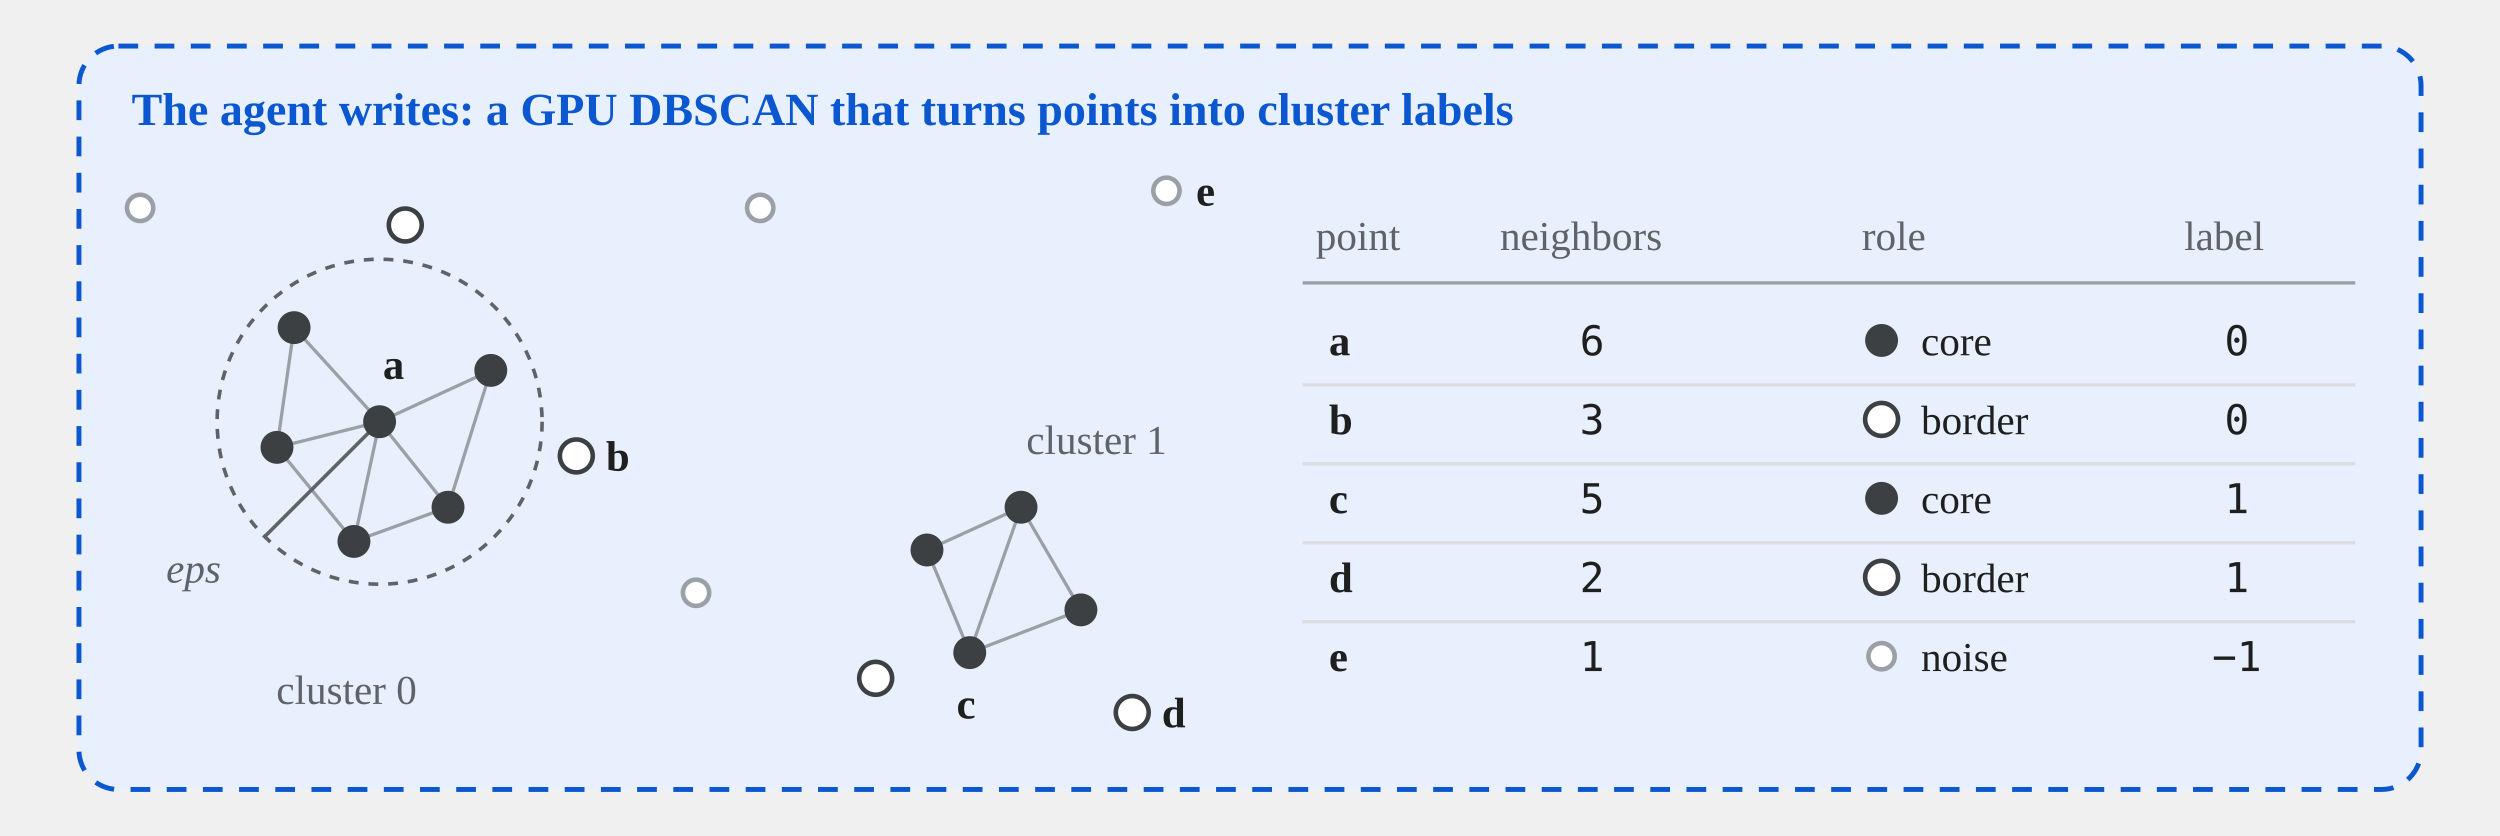
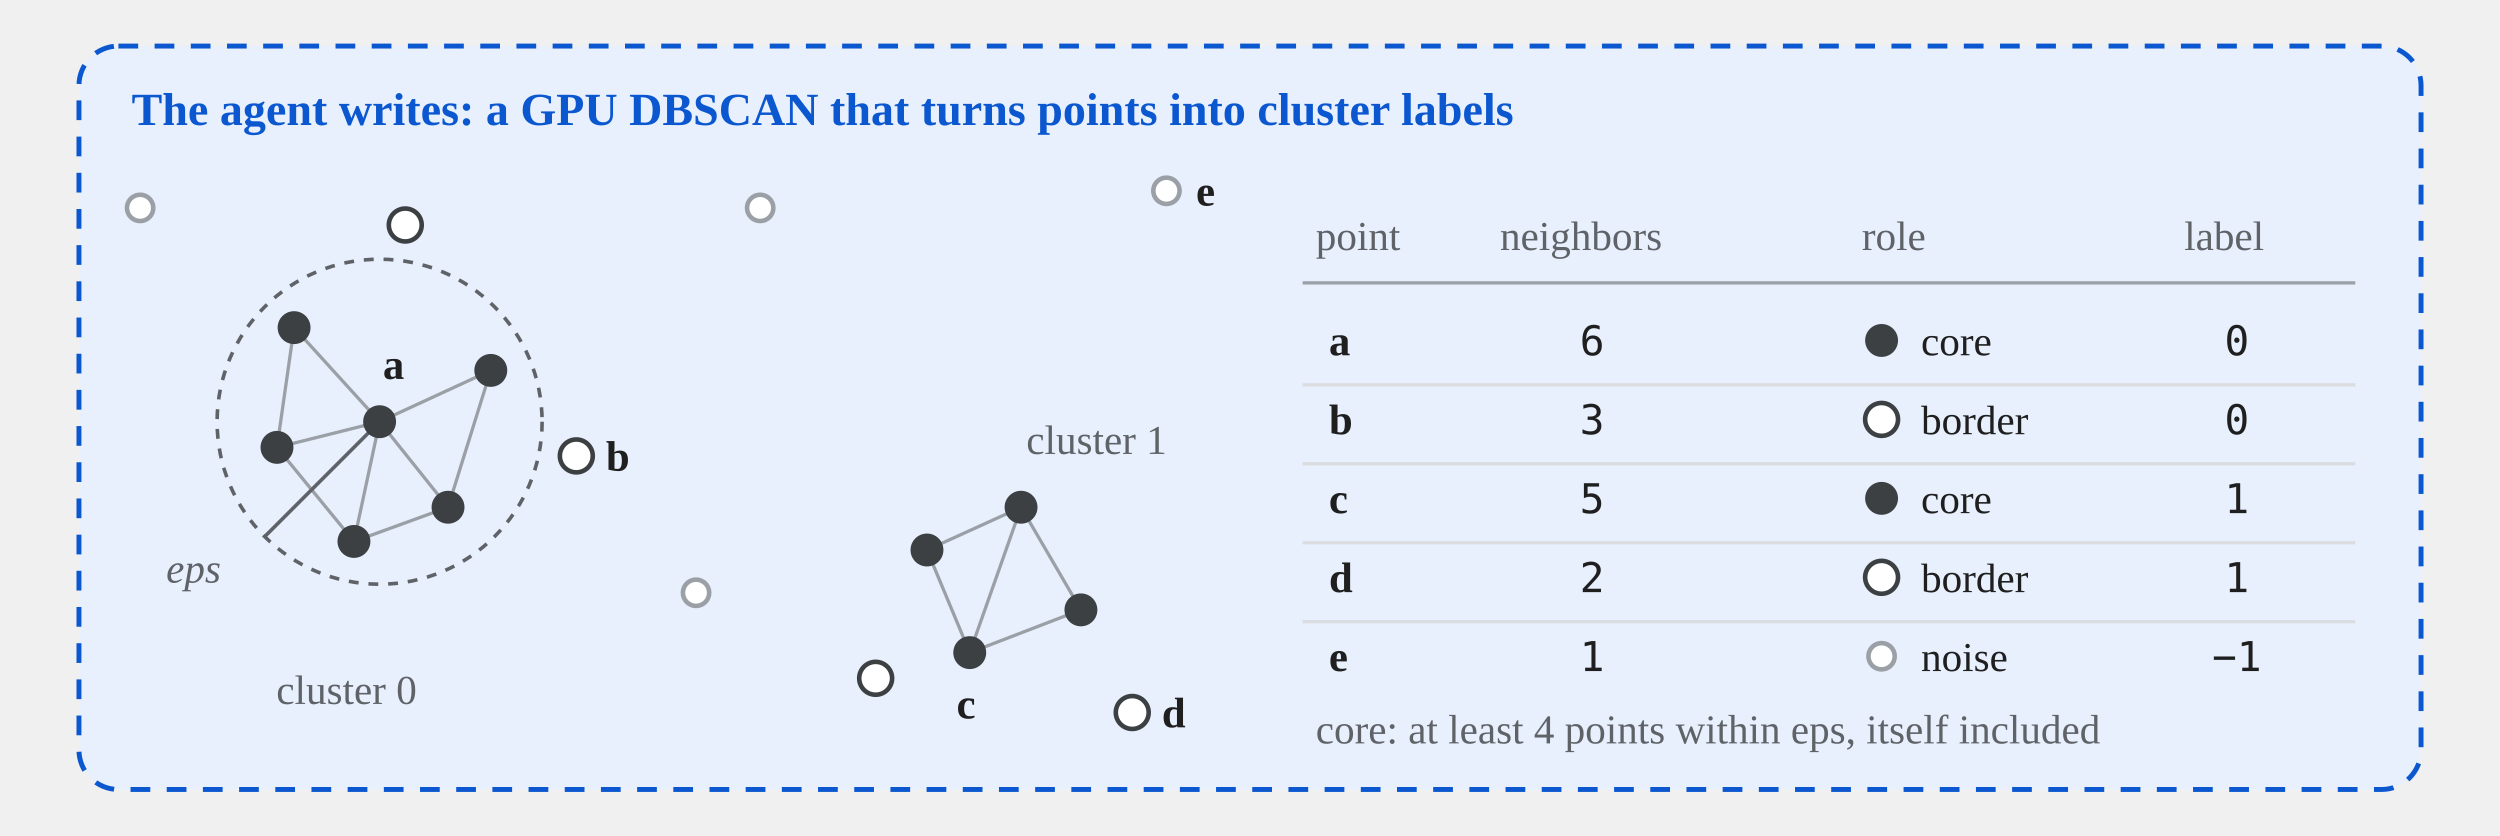
<svg xmlns="http://www.w3.org/2000/svg" viewBox="0 20 760 254" role="img" aria-label="DBSCAN on a small point set with min_samples 4. Points with at least 4 points within radius eps are core points; linked core points form clusters 0 and 1; border points join a nearby cluster; isolated points are noise, labelled minus 1. The whole computation, from points to labels, is what the agent writes as GPU code; the result is checked against a plain DBSCAN.">
  <rect x="24" y="34" width="712" height="226" rx="12" fill="#e8f0fe" stroke="#0b57d0" stroke-width="1.5" stroke-dasharray="6 5" />
  <text x="40" y="58" font-size="14" font-weight="600" fill="#0b57d0">The agent writes: a GPU DBSCAN that turns points into cluster labels</text>
  <line x1="89.4" y1="119.6" x2="115.4" y2="148.2" stroke="#9aa0a6" stroke-width="1" />
  <line x1="89.4" y1="119.6" x2="84.2" y2="156.0" stroke="#9aa0a6" stroke-width="1" />
  <line x1="149.2" y1="132.6" x2="115.4" y2="148.2" stroke="#9aa0a6" stroke-width="1" />
  <line x1="149.2" y1="132.6" x2="136.2" y2="174.2" stroke="#9aa0a6" stroke-width="1" />
  <line x1="115.4" y1="148.2" x2="84.2" y2="156.0" stroke="#9aa0a6" stroke-width="1" />
  <line x1="115.4" y1="148.2" x2="136.2" y2="174.2" stroke="#9aa0a6" stroke-width="1" />
  <line x1="115.4" y1="148.2" x2="107.6" y2="184.6" stroke="#9aa0a6" stroke-width="1" />
  <line x1="84.2" y1="156.0" x2="107.6" y2="184.6" stroke="#9aa0a6" stroke-width="1" />
  <line x1="136.2" y1="174.2" x2="107.6" y2="184.6" stroke="#9aa0a6" stroke-width="1" />
  <line x1="281.8" y1="187.2" x2="310.4" y2="174.2" stroke="#9aa0a6" stroke-width="1" />
  <line x1="281.8" y1="187.2" x2="294.8" y2="218.4" stroke="#9aa0a6" stroke-width="1" />
  <line x1="310.4" y1="174.2" x2="328.6" y2="205.4" stroke="#9aa0a6" stroke-width="1" />
  <line x1="310.4" y1="174.2" x2="294.8" y2="218.4" stroke="#9aa0a6" stroke-width="1" />
  <line x1="328.6" y1="205.4" x2="294.8" y2="218.4" stroke="#9aa0a6" stroke-width="1" />
  <circle cx="115.4" cy="148.2" r="49.4" fill="none" stroke="#5f6368" stroke-width="1.1" stroke-dasharray="3 3" />
  <line x1="115.4" y1="148.2" x2="80.5" y2="183.1" stroke="#5f6368" stroke-width="1.1" />
  <text x="50.5" y="197.1" font-size="12.5" font-style="italic" fill="#5f6368">eps</text>
  <circle cx="89.4" cy="119.6" r="5" fill="#3c4043" />
  <circle cx="123.2" cy="88.4" r="5" fill="#fff" stroke="#3c4043" stroke-width="1.4" />
  <circle cx="149.2" cy="132.6" r="5" fill="#3c4043" />
  <circle cx="115.4" cy="148.2" r="5" fill="#3c4043" />
  <circle cx="84.2" cy="156.0" r="5" fill="#3c4043" />
  <circle cx="136.2" cy="174.2" r="5" fill="#3c4043" />
  <circle cx="175.2" cy="158.6" r="5" fill="#fff" stroke="#3c4043" stroke-width="1.4" />
  <circle cx="107.6" cy="184.6" r="5" fill="#3c4043" />
  <circle cx="281.8" cy="187.2" r="5" fill="#3c4043" />
  <circle cx="310.4" cy="174.2" r="5" fill="#3c4043" />
  <circle cx="328.6" cy="205.4" r="5" fill="#3c4043" />
  <circle cx="294.8" cy="218.4" r="5" fill="#3c4043" />
  <circle cx="266.2" cy="226.2" r="5" fill="#fff" stroke="#3c4043" stroke-width="1.4" />
  <circle cx="344.2" cy="236.6" r="5" fill="#fff" stroke="#3c4043" stroke-width="1.4" />
  <circle cx="211.6" cy="200.2" r="4" fill="#fff" stroke="#9aa0a6" stroke-width="1.4" />
  <circle cx="354.6" cy="78.0" r="4" fill="#fff" stroke="#9aa0a6" stroke-width="1.4" />
  <circle cx="42.6" cy="83.2" r="4" fill="#fff" stroke="#9aa0a6" stroke-width="1.4" />
  <circle cx="231.1" cy="83.2" r="4" fill="#fff" stroke="#9aa0a6" stroke-width="1.4" />
  <text x="116.4" y="135.2" font-size="13" font-weight="600" fill="#1f1f1f">a</text>
  <text x="184.2" y="163.1" font-size="13" font-weight="600" fill="#1f1f1f">b</text>
  <text x="290.8" y="238.4" font-size="13" font-weight="600" fill="#1f1f1f">c</text>
  <text x="353.2" y="241.1" font-size="13" font-weight="600" fill="#1f1f1f">d</text>
  <text x="363.6" y="82.5" font-size="13" font-weight="600" fill="#1f1f1f">e</text>
  <text x="84" y="234" font-size="12.5" fill="#5f6368">cluster 0</text>
  <text x="312" y="158" font-size="12.5" fill="#5f6368">cluster 1</text>
  <text x="400" y="96" font-size="12.5" fill="#5f6368">point</text>
  <text x="456" y="96" font-size="12.5" fill="#5f6368">neighbors</text>
  <text x="566" y="96" font-size="12.5" fill="#5f6368">role</text>
  <text x="664" y="96" font-size="12.5" fill="#5f6368">label</text>
  <line x1="396" y1="106" x2="716" y2="106" stroke="#9aa0a6" stroke-width="1" />
  <text x="404" y="128" font-size="13" font-weight="600" fill="#1f1f1f">a</text>
  <text x="484" y="128" font-size="12.5" text-anchor="middle" fill="#1f1f1f" font-family="ui-monospace,Menlo,monospace">6</text>
  <circle cx="572" cy="123.5" r="5" fill="#3c4043" />
  <text x="584" y="128" font-size="12.5" fill="#1f1f1f">core</text>
  <text x="680" y="128" font-size="12.5" text-anchor="middle" fill="#1f1f1f" font-family="ui-monospace,Menlo,monospace">0</text>
  <line x1="396" y1="137" x2="716" y2="137" stroke="#dadce0" stroke-width="1" />
  <text x="404" y="152" font-size="13" font-weight="600" fill="#1f1f1f">b</text>
  <text x="484" y="152" font-size="12.5" text-anchor="middle" fill="#1f1f1f" font-family="ui-monospace,Menlo,monospace">3</text>
  <circle cx="572" cy="147.5" r="5" fill="#fff" stroke="#3c4043" stroke-width="1.4" />
  <text x="584" y="152" font-size="12.5" fill="#1f1f1f">border</text>
  <text x="680" y="152" font-size="12.5" text-anchor="middle" fill="#1f1f1f" font-family="ui-monospace,Menlo,monospace">0</text>
  <line x1="396" y1="161" x2="716" y2="161" stroke="#dadce0" stroke-width="1" />
  <text x="404" y="176" font-size="13" font-weight="600" fill="#1f1f1f">c</text>
  <text x="484" y="176" font-size="12.5" text-anchor="middle" fill="#1f1f1f" font-family="ui-monospace,Menlo,monospace">5</text>
  <circle cx="572" cy="171.5" r="5" fill="#3c4043" />
  <text x="584" y="176" font-size="12.5" fill="#1f1f1f">core</text>
  <text x="680" y="176" font-size="12.5" text-anchor="middle" fill="#1f1f1f" font-family="ui-monospace,Menlo,monospace">1</text>
  <line x1="396" y1="185" x2="716" y2="185" stroke="#dadce0" stroke-width="1" />
  <text x="404" y="200" font-size="13" font-weight="600" fill="#1f1f1f">d</text>
  <text x="484" y="200" font-size="12.5" text-anchor="middle" fill="#1f1f1f" font-family="ui-monospace,Menlo,monospace">2</text>
  <circle cx="572" cy="195.5" r="5" fill="#fff" stroke="#3c4043" stroke-width="1.4" />
  <text x="584" y="200" font-size="12.5" fill="#1f1f1f">border</text>
  <text x="680" y="200" font-size="12.5" text-anchor="middle" fill="#1f1f1f" font-family="ui-monospace,Menlo,monospace">1</text>
  <line x1="396" y1="209" x2="716" y2="209" stroke="#dadce0" stroke-width="1" />
  <text x="404" y="224" font-size="13" font-weight="600" fill="#1f1f1f">e</text>
  <text x="484" y="224" font-size="12.5" text-anchor="middle" fill="#1f1f1f" font-family="ui-monospace,Menlo,monospace">1</text>
  <circle cx="572" cy="219.5" r="4" fill="#fff" stroke="#9aa0a6" stroke-width="1.4" />
  <text x="584" y="224" font-size="12.5" fill="#1f1f1f">noise</text>
  <text x="680" y="224" font-size="12.5" text-anchor="middle" fill="#1f1f1f" font-family="ui-monospace,Menlo,monospace">−1</text>
+   <text x="400" y="246" font-size="12.5" fill="#5f6368">core: at least 4 points within eps, itself included</text>
</svg>
